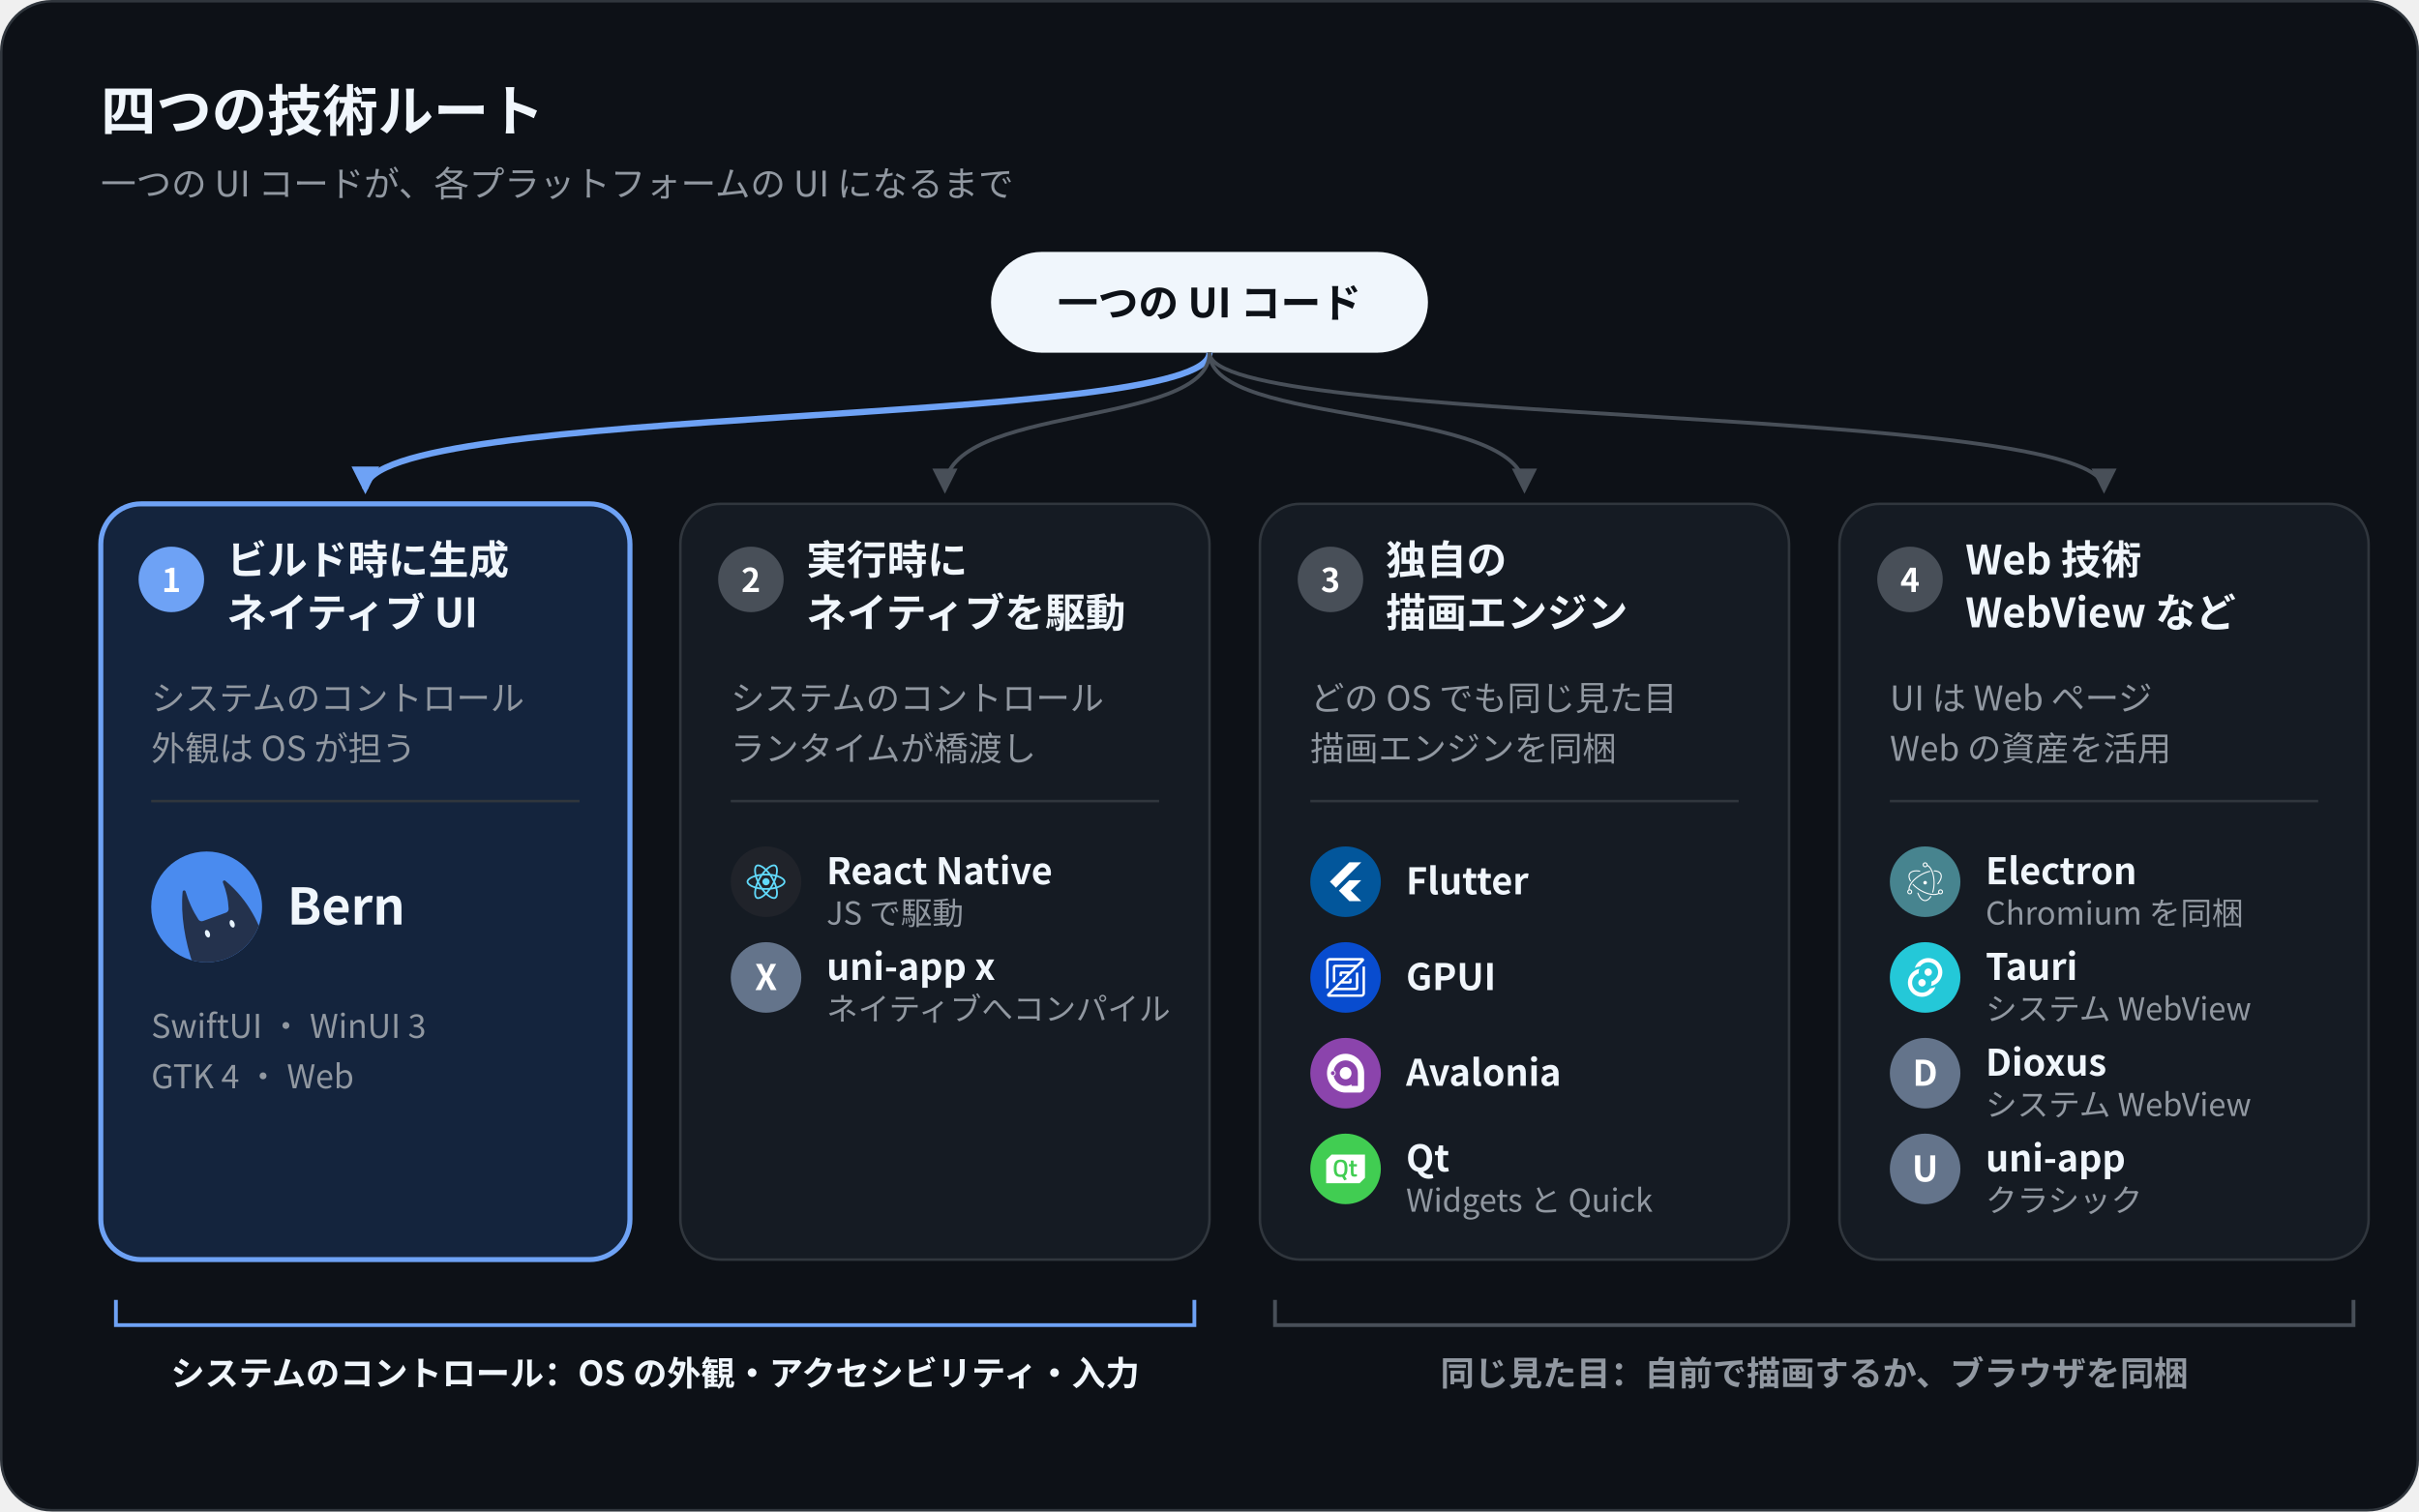
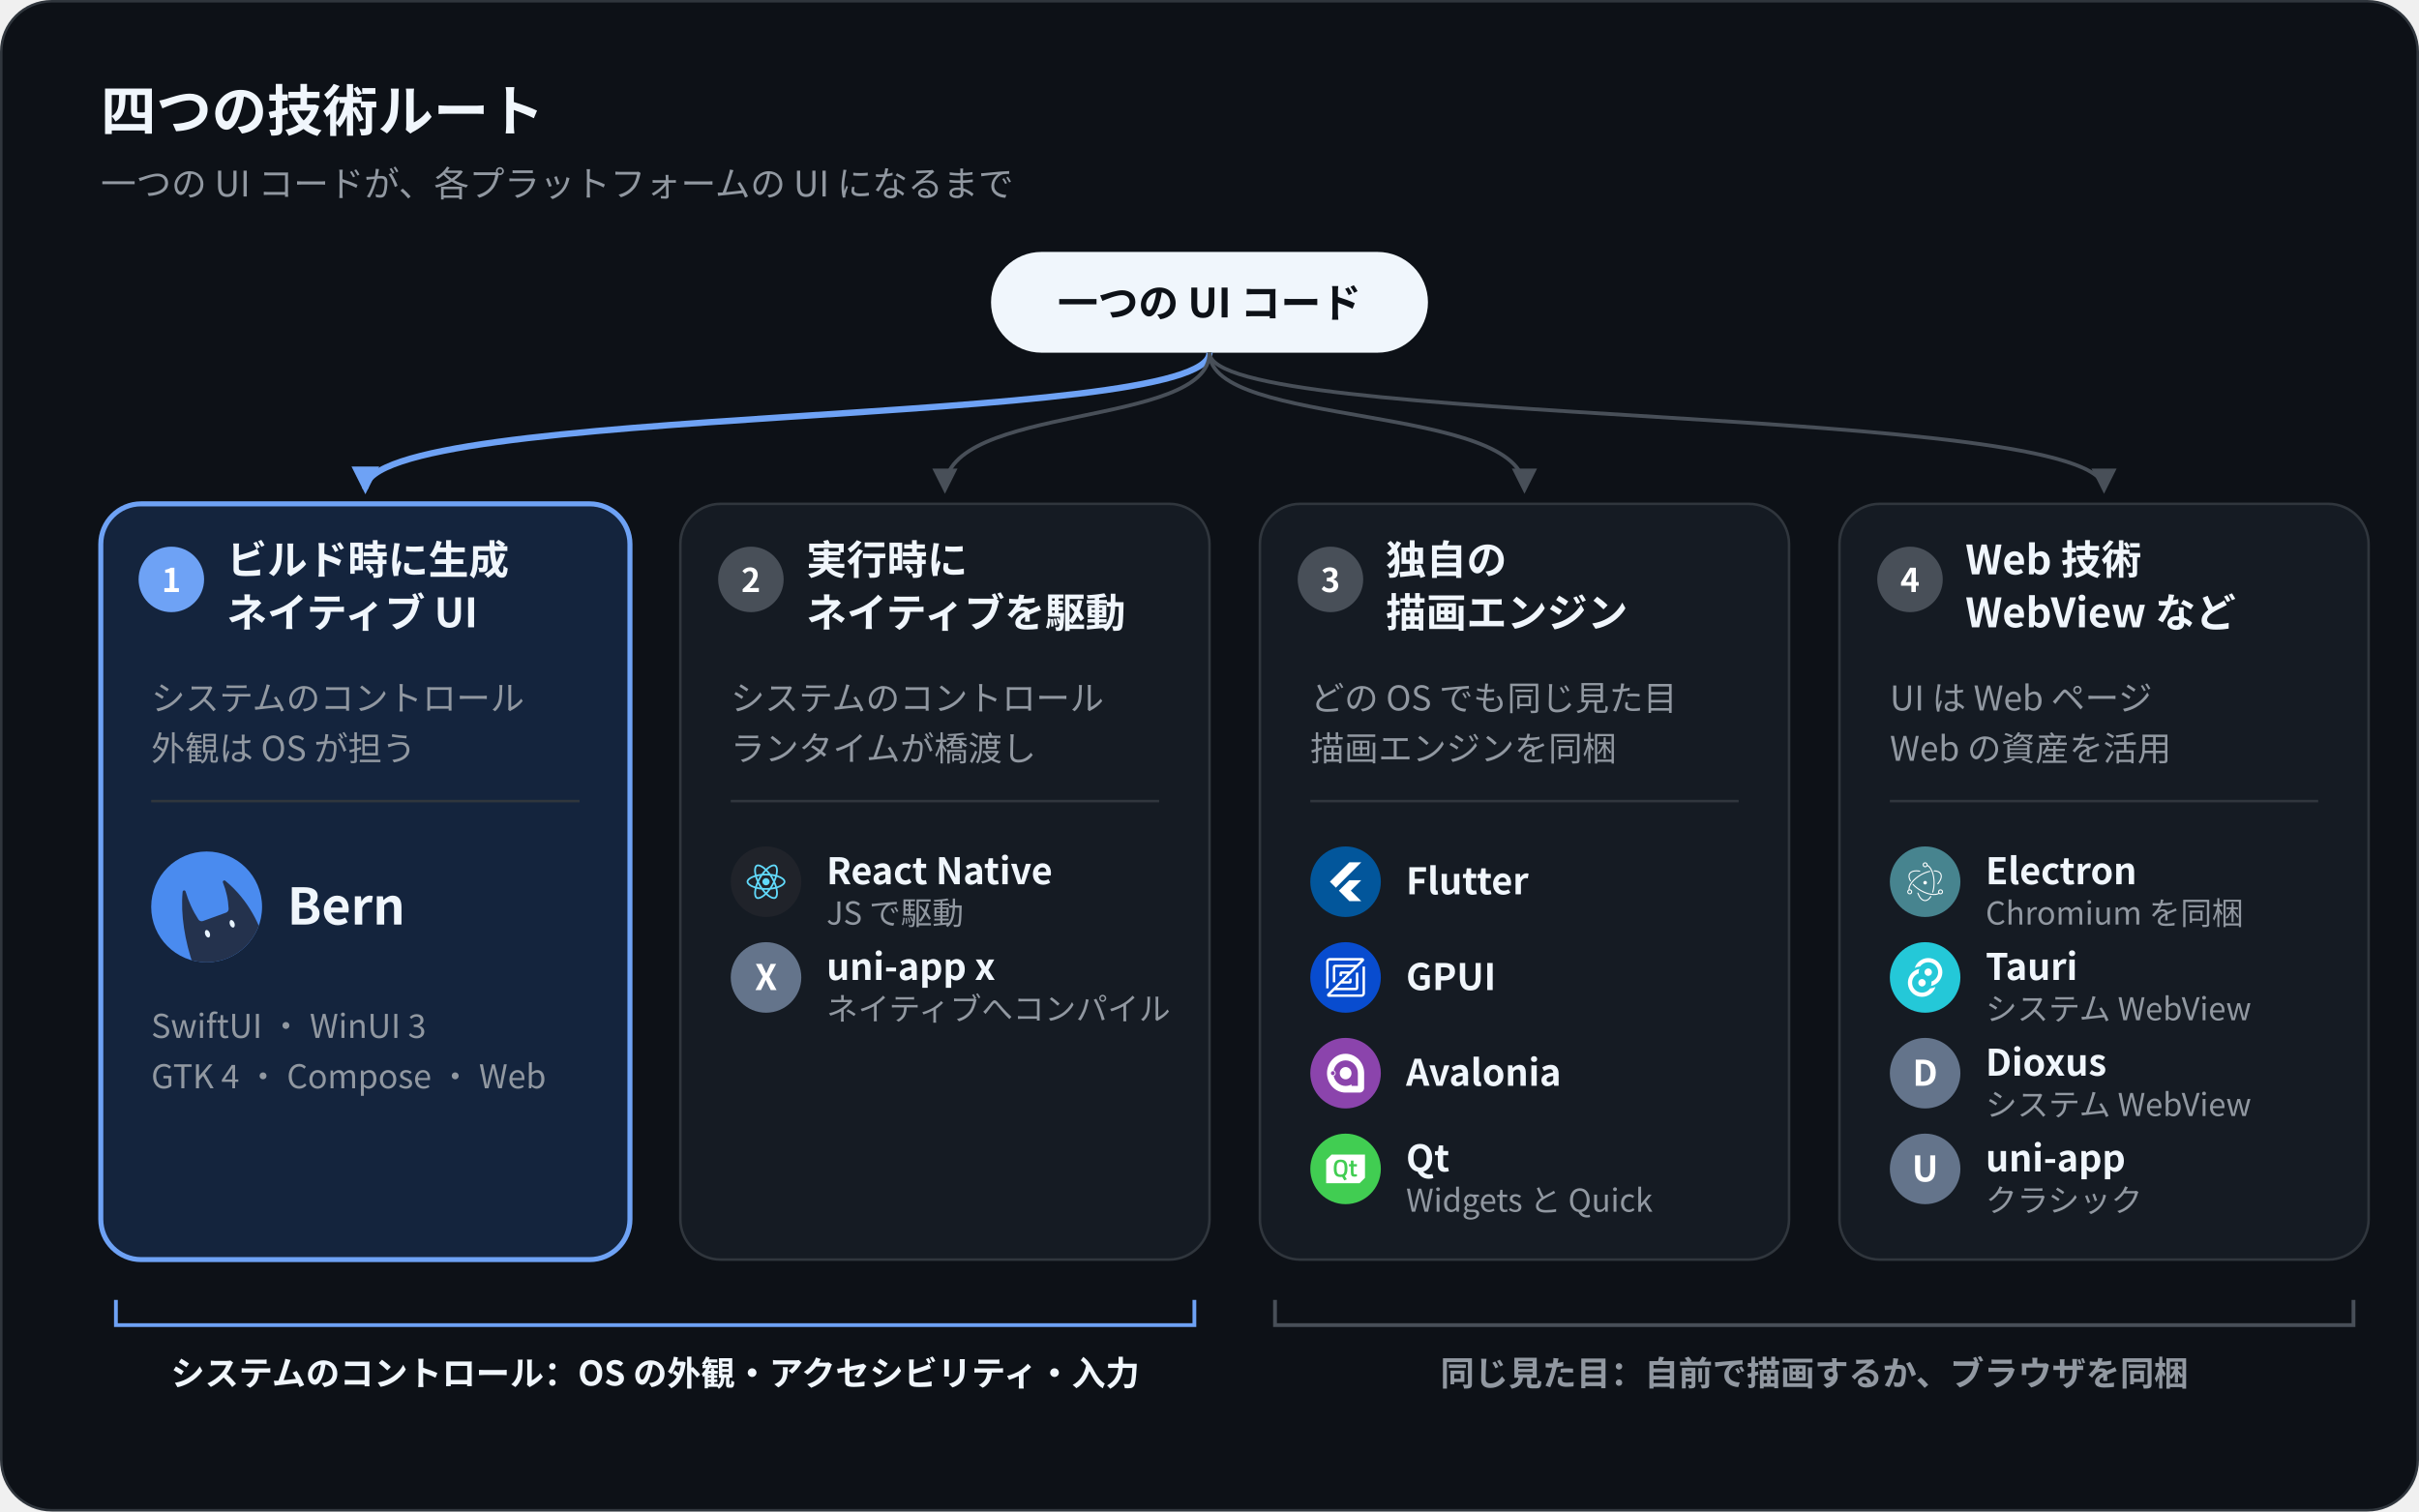
<svg xmlns="http://www.w3.org/2000/svg" viewBox="0 0 960 600" width="960" height="600" font-family="-apple-system, BlinkMacSystemFont, 'Segoe UI', 'PingFang SC', 'Hiragino Sans GB', 'Microsoft YaHei', 'Noto Sans CJK SC', 'Helvetica Neue', Arial, sans-serif">
  <defs>
    <symbol id="bern-logo" viewBox="0 0 1024 1024">
      <defs>
        <clipPath id="bern-symbol-disc">
          <circle cx="512" cy="512" r="512" />
        </clipPath>
      </defs>
      <g clip-path="url(#bern-symbol-disc)">
        <rect width="1024" height="1024" fill="#4A8BEF" />
        <path fill="#24324D" d="M 290.4 372.1 C 270.7 579.3 309.8 827.6 392.0 1060.0 L 1100 1100 L 1060.0 880.0 C 1013.0 692.2 904.4 451.5 684.3 270.5 A 14 14 0 0 0 662.4 286.5 C 693.7 364.2 711.6 444.8 715.3 529.4 A 36 36 0 0 1 691.6 564.9 C 620.6 590.7 549.5 616.5 478.5 642.4 A 36 36 0 0 1 436.0 628.1 C 383.8 547.6 344.6 461.1 317.8 369.5 A 14 14 0 0 0 290.4 372.1 Z" />
        <ellipse rx="22" ry="36" fill="#E8F4FF" transform="translate(520 760) rotate(-20)" />
        <ellipse rx="22" ry="36" fill="#E8F4FF" transform="translate(748 668) rotate(-20)" />
      </g>
    </symbol>
    <marker id="arrow" viewBox="0 0 10 10" refX="8" refY="5" markerWidth="10" markerHeight="10" markerUnits="userSpaceOnUse" orient="auto-start-reverse">
      <path d="M0 0 L10 5 L0 10 z" fill="#484F58" />
    </marker>
    <marker id="arrow-accent" viewBox="0 0 10 10" refX="8" refY="5" markerWidth="11" markerHeight="11" markerUnits="userSpaceOnUse" orient="auto-start-reverse">
      <path d="M0 0 L10 5 L0 10 z" fill="#6EA2F5" />
    </marker>
  </defs>
  <rect x="0.5" y="0.5" width="959" height="599" rx="20" fill="#0D1117" stroke="#30363D" />
  <text x="40" y="52" font-size="22" font-weight="700" fill="#F0F6FC">四つの技術ルート</text>
  <text x="40" y="78" font-size="14" fill="#9198A1">一つの UI コードが、各プラットフォームの UI になるまで</text>
  <rect x="393.3" y="100" width="173.4" height="40" rx="20" fill="#F0F6FC" />
  <text x="480" y="126" font-size="16" font-weight="600" text-anchor="middle" fill="#0D1117">一つの UI コード</text>
  <path d="M480 140 C 480 170, 145.0 160, 145.0 194" fill="none" stroke="#6EA2F5" stroke-width="2.5" marker-end="url(#arrow-accent)" />
  <rect x="40" y="200" width="210" height="300" rx="16" fill="#14243D" stroke="#6EA2F5" stroke-width="2" />
  <circle cx="68" cy="230" r="13" fill="#6EA2F5" />
  <text x="68" y="235" font-size="13" font-weight="700" text-anchor="middle" fill="#FFFFFF">1</text>
  <text x="90" y="228" font-size="16" font-weight="700" fill="#F0F6FC">ビルド時に生成</text>
  <text x="90" y="249" font-size="16" font-weight="700" fill="#F0F6FC">ネイティブ UI</text>
  <text x="60" y="282" font-size="13.5" fill="#9198A1">システムのコントロール</text>
  <text x="60" y="302" font-size="13.5" fill="#9198A1">外観は OS が担う</text>
  <line x1="60" y1="318" x2="230" y2="318" stroke="#30363D" />
  <use href="#bern-logo" x="60.0" y="338.0" width="44.0" height="44.0" />
  <text x="114" y="367" font-size="20" font-weight="700" fill="#F0F6FC">Bern</text>
  <text x="60" y="412" font-size="13" fill="#9198A1">SwiftUI · WinUI 3</text>
-   <text x="60" y="432" font-size="13" fill="#9198A1">GTK 4 · Web</text>
+   <text x="60" y="432" font-size="13" fill="#9198A1">GTK 4 · Compose · Web</text>
  <path d="M480 140 C 480 170, 375.0 160, 375.0 194" fill="none" stroke="#484F58" stroke-width="1.5" marker-end="url(#arrow)" />
  <rect x="270" y="200" width="210" height="300" rx="16" fill="#151B23" stroke="#30363D" stroke-width="1" />
  <circle cx="298" cy="230" r="13" fill="#484F58" />
  <text x="298" y="235" font-size="13" font-weight="700" text-anchor="middle" fill="#FFFFFF">2</text>
  <text x="320" y="228" font-size="16" font-weight="700" fill="#F0F6FC">実行時に</text>
  <text x="320" y="249" font-size="16" font-weight="700" fill="#F0F6FC">ネイティブを駆動</text>
  <text x="290" y="282" font-size="13.5" fill="#9198A1">システムのコントロール</text>
  <text x="290" y="302" font-size="13.5" fill="#9198A1">ランタイムが橋渡し</text>
  <line x1="290" y1="318" x2="460" y2="318" stroke="#30363D" />
  <circle cx="304.0" cy="350.0" r="14.0" fill="#20232A" />
  <path d="M14.23 12.004a2.236 2.236 0 0 1-2.235 2.236 2.236 2.236 0 0 1-2.236-2.236 2.236 2.236 0 0 1 2.235-2.236 2.236 2.236 0 0 1 2.236 2.236zm2.648-10.69c-1.346 0-3.107.96-4.888 2.622-1.78-1.653-3.542-2.602-4.887-2.602-.41 0-.783.093-1.106.278-1.375.793-1.683 3.264-.973 6.365C1.98 8.917 0 10.42 0 12.004c0 1.59 1.99 3.097 5.043 4.03-.704 3.113-.39 5.588.988 6.38.32.187.69.275 1.102.275 1.345 0 3.107-.96 4.888-2.624 1.78 1.654 3.542 2.603 4.887 2.603.41 0 .783-.09 1.106-.275 1.374-.792 1.683-3.263.973-6.365C22.02 15.096 24 13.59 24 12.004c0-1.59-1.99-3.097-5.043-4.032.704-3.11.39-5.587-.988-6.38-.318-.184-.688-.277-1.092-.278zm-.005 1.09v.006c.225 0 .406.044.558.127.666.382.955 1.835.73 3.704-.054.46-.142.945-.25 1.44-.96-.236-2.006-.417-3.107-.534-.66-.905-1.345-1.727-2.035-2.447 1.592-1.48 3.087-2.292 4.105-2.295zm-9.77.02c1.012 0 2.514.808 4.11 2.28-.686.72-1.37 1.537-2.02 2.442-1.107.117-2.154.298-3.113.538-.112-.49-.195-.964-.254-1.42-.23-1.868.054-3.32.714-3.707.19-.09.4-.127.563-.132zm4.882 3.05c.455.468.91.992 1.36 1.564-.44-.02-.89-.034-1.345-.034-.46 0-.915.01-1.36.034.44-.572.895-1.096 1.345-1.565zM12 8.1c.74 0 1.477.034 2.202.093.406.582.802 1.203 1.183 1.86.372.64.71 1.29 1.018 1.946-.308.655-.646 1.31-1.013 1.95-.38.66-.773 1.288-1.18 1.87-.728.063-1.466.098-2.21.098-.74 0-1.477-.035-2.202-.093-.406-.582-.802-1.204-1.183-1.86-.372-.64-.71-1.29-1.018-1.946.303-.657.646-1.313 1.013-1.954.38-.66.773-1.286 1.18-1.868.728-.064 1.466-.098 2.21-.098zm-3.635.254c-.24.377-.48.763-.704 1.16-.225.39-.435.782-.635 1.174-.265-.656-.49-1.31-.676-1.947.64-.15 1.315-.283 2.015-.386zm7.26 0c.695.103 1.365.23 2.006.387-.18.632-.405 1.282-.66 1.933-.2-.39-.41-.783-.64-1.174-.225-.392-.465-.774-.705-1.146zm3.063.675c.484.15.944.317 1.375.498 1.732.74 2.852 1.708 2.852 2.476-.005.768-1.125 1.74-2.857 2.475-.42.18-.88.342-1.355.493-.28-.958-.646-1.956-1.1-2.98.45-1.017.81-2.01 1.085-2.964zm-13.395.004c.278.96.645 1.957 1.1 2.98-.45 1.017-.812 2.01-1.086 2.964-.484-.15-.944-.318-1.37-.5-1.732-.737-2.852-1.706-2.852-2.474 0-.768 1.12-1.742 2.852-2.476.42-.18.88-.342 1.356-.494zm11.678 4.28c.265.657.49 1.312.676 1.948-.64.157-1.316.29-2.016.39.24-.375.48-.762.705-1.158.225-.39.435-.788.636-1.18zm-9.945.02c.2.392.41.783.64 1.175.23.39.465.772.705 1.143-.695-.102-1.365-.23-2.006-.386.18-.63.406-1.282.66-1.933zM17.92 16.32c.112.493.2.968.254 1.423.23 1.868-.054 3.32-.714 3.708-.147.09-.338.128-.563.128-1.012 0-2.514-.807-4.11-2.28.686-.72 1.37-1.536 2.02-2.44 1.107-.118 2.154-.3 3.113-.54zm-11.83.01c.96.234 2.006.415 3.107.532.66.905 1.345 1.727 2.035 2.446-1.595 1.483-3.092 2.295-4.11 2.295-.22-.005-.406-.05-.553-.132-.666-.38-.955-1.834-.73-3.703.054-.46.142-.944.25-1.438zm4.56.64c.44.02.89.034 1.345.034.46 0 .915-.01 1.36-.034-.44.572-.895 1.095-1.345 1.565-.455-.47-.91-.993-1.36-1.565z" fill="#61DAFB" transform="translate(296.30 342.30) scale(0.6417)" />
  <text x="328" y="351" font-size="14.5" font-weight="600" fill="#F0F6FC">React Native</text>
  <text x="328" y="367" font-size="12.5" fill="#9198A1">JS で駆動</text>
  <circle cx="304.0" cy="388.0" r="14.0" fill="#64748B" />
  <text x="304.0" y="393.0" text-anchor="middle" font-size="14.0" font-weight="700" fill="#FFFFFF">X</text>
  <text x="328" y="389" font-size="14.5" font-weight="600" fill="#F0F6FC">uni-app x</text>
  <text x="328" y="405" font-size="12.5" fill="#9198A1">ネイティブへコンパイル</text>
  <path d="M480 140 C 480 170, 605.0 160, 605.0 194" fill="none" stroke="#484F58" stroke-width="1.5" marker-end="url(#arrow)" />
  <rect x="500" y="200" width="210" height="300" rx="16" fill="#151B23" stroke="#30363D" stroke-width="1" />
  <circle cx="528" cy="230" r="13" fill="#484F58" />
  <text x="528" y="235" font-size="13" font-weight="700" text-anchor="middle" fill="#FFFFFF">3</text>
  <text x="550" y="228" font-size="16" font-weight="700" fill="#F0F6FC">独自の</text>
  <text x="550" y="249" font-size="16" font-weight="700" fill="#F0F6FC">描画エンジン</text>
  <text x="520" y="282" font-size="13.5" fill="#9198A1">どの OS でも同じ見た目</text>
  <text x="520" y="302" font-size="13.5" fill="#9198A1">描画エンジンを同梱</text>
  <line x1="520" y1="318" x2="690" y2="318" stroke="#30363D" />
  <circle cx="534.0" cy="350.0" r="14.0" fill="#02569B" />
  <path d="M14.314 0L2.3 12 6 15.7 21.684.013h-7.357zm.014 11.072L7.857 17.53l6.47 6.47H21.7l-6.46-6.468 6.46-6.46h-7.37z" fill="#FFFFFF" transform="translate(526.30 342.30) scale(0.6417)" />
  <text x="558" y="355" font-size="14.5" font-weight="600" fill="#F0F6FC">Flutter</text>
  <circle cx="534.0" cy="388.0" r="14.0" fill="#084CCF" />
  <path d="M2.25 1.5a.75.75 0 0 0-.75.75v16.5H0V2.25A2.25 2.25 0 0 1 2.25 0h20.095c1.002 0 1.504 1.212.795 1.92L10.764 14.298h3.486V12.75h1.5v1.922a1.125 1.125 0 0 1-1.125 1.125H9.264l-2.578 2.578h11.689V9h1.5v9.375a1.5 1.5 0 0 1-1.5 1.5H5.185L2.562 22.5H21.75a.75.75 0 0 0 .75-.75V5.25H24v16.5A2.25 2.25 0 0 1 21.75 24H1.655C.653 24 .151 22.788.86 22.08L13.19 9.75H9.75v1.5h-1.5V9.375A1.125 1.125 0 0 1 9.375 8.25h5.314l2.625-2.625H5.625V15h-1.5V5.625a1.5 1.5 0 0 1 1.5-1.5h13.19L21.438 1.5z" fill="#FFFFFF" transform="translate(526.30 380.30) scale(0.6417)" />
  <text x="558" y="393" font-size="14.5" font-weight="600" fill="#F0F6FC">GPUI</text>
  <circle cx="534.0" cy="426.0" r="14.0" fill="#8B44AC" />
  <path d="M12.034 8.208c-2.003 0-3.627 1.696-3.627 3.789s1.624 3.789 3.627 3.789 3.627-1.697 3.627-3.79-1.624-3.788-3.627-3.788m-7.392 2.067c.72.211 1.248.902 1.248 1.722s-.528 1.51-1.248 1.721c.752 3.54 3.776 6.188 7.392 6.188 1.316 0 2.554-.35 3.632-.967v.914h3.94v-7.528a5 5 0 0 0 0-.224v-.104c0-4.369-3.39-7.91-7.572-7.91-3.616 0-6.64 2.648-7.392 6.188m-.5 2.982c.67 0 1.212-.567 1.212-1.266s-.542-1.265-1.212-1.265-1.211.566-1.211 1.265c0 .7.542 1.266 1.211 1.266M20.682 24H11.8C5.549 23.887.515 18.556.515 12c0-6.627 5.143-12 11.487-12 6.241 0 11.32 5.2 11.483 11.678l-.02 9.743C23.3 22.876 22.12 24 20.683 24" fill="#FFFFFF" transform="translate(526.30 418.30) scale(0.6417)" />
  <text x="558" y="431" font-size="14.5" font-weight="600" fill="#F0F6FC">Avalonia</text>
  <circle cx="534.0" cy="464.0" r="14.0" fill="#41CD52" />
  <path d="M21.693 3.162H3.33L0 6.49v14.348h20.671L24 17.51V3.162zM12.785 18.4l-1.562.728-1.35-2.217c-.196.057-.499.09-.924.09-1.579 0-2.683-.425-3.305-1.276-.622-.85-.932-2.2-.932-4.033 0-1.84.319-3.206.949-4.098.63-.892 1.726-1.341 3.288-1.341 1.562 0 2.658.441 3.28 1.333.63.883.94 2.25.94 4.098 0 1.219-.13 2.2-.384 2.945-.261.752-.679 1.325-1.268 1.718zm4.736-1.587c-.858 0-1.447-.196-1.766-.59-.32-.392-.483-1.136-.483-2.232v-3.534H14.11V9.051h1.162V6.843h1.644V9.05h2.094v1.415h-2.094v3.346c0 .622.05 1.03.14 1.227.09.204.326.303.695.303l1.243-.05.073 1.326c-.67.13-1.186.196-1.546.196zm-8.58-9.08c-.95 0-1.604.311-1.963.94-.352.63-.532 1.629-.532 3.011 0 1.374.172 2.364.515 2.953.344.589 1.006.892 1.98.892.973 0 1.628-.295 1.971-.876.335-.58.507-1.57.507-2.953 0-1.39-.172-2.396-.523-3.026-.352-.63-1.006-.94-1.955-.94Z" fill="#FFFFFF" transform="translate(526.30 456.30) scale(0.6417)" />
  <text x="558" y="465" font-size="14.5" font-weight="600" fill="#F0F6FC">Qt</text>
  <text x="558" y="481" font-size="12.5" fill="#9198A1">Widgets と Quick</text>
  <path d="M480 140 C 480 170, 835.0 160, 835.0 194" fill="none" stroke="#484F58" stroke-width="1.5" marker-end="url(#arrow)" />
  <rect x="730" y="200" width="210" height="300" rx="16" fill="#151B23" stroke="#30363D" stroke-width="1" />
  <circle cx="758" cy="230" r="13" fill="#484F58" />
  <text x="758" y="235" font-size="13" font-weight="700" text-anchor="middle" fill="#FFFFFF">4</text>
  <text x="780" y="228" font-size="16" font-weight="700" fill="#F0F6FC">Web 技術</text>
  <text x="780" y="249" font-size="16" font-weight="700" fill="#F0F6FC">WebView など</text>
  <text x="750" y="282" font-size="13.5" fill="#9198A1">UI は Web ページ</text>
  <text x="750" y="302" font-size="13.5" fill="#9198A1">Web の資産を活用</text>
  <line x1="750" y1="318" x2="920" y2="318" stroke="#30363D" />
  <circle cx="764.0" cy="350.0" r="14.0" fill="#47848F" />
  <path d="M12.011 0c-.85 0-1.539.689-1.539 1.539 0 .85.689 1.539 1.539 1.539.595 0 1.11-.338 1.366-.832 2.221 1.268 3.847 5.473 3.847 10.362 0 2.071-.289 4.056-.825 5.769a.322.322 0 0 0 .211.403.322.322 0 0 0 .403-.211c.556-1.776.854-3.825.854-5.96 0-5.193-1.772-9.686-4.321-11.003.001-.022.004-.044.004-.067 0-.85-.689-1.539-1.539-1.539zm0 .643a.896.896 0 1 1 0 1.792.896.896 0 1 1 0-1.792zm-5.486 4.305c-2.067.007-3.647.665-4.388 1.948-.738 1.277-.527 2.971.511 4.781a.322.322 0 0 0 .558-.32C2.271 9.727 2.089 8.266 2.694 7.218c.821-1.422 3.033-1.955 5.932-1.427a.322.322 0 0 0 .115-.633c-.784-.143-1.527-.212-2.216-.21zm11.052.018a.322.322 0 0 0-.008.643c1.834.024 3.156.596 3.75 1.626.819 1.419.18 3.595-1.718 5.837a.322.322 0 0 0 .038.454.322.322 0 0 0 .453-.038c2.054-2.426 2.771-4.866 1.784-6.574-.726-1.257-2.26-1.921-4.299-1.947zm-2.698.292a.323.323 0 0 0-.065.007c-1.857.398-3.833 1.175-5.731 2.271-4.57 2.638-7.592 6.495-7.36 9.372-.473.263-.793.766-.793 1.345 0 .85.689 1.539 1.539 1.539.85 0 1.539-.689 1.539-1.539 0-.85-.689-1.539-1.539-1.539-.038 0-.075.003-.113.006-.1-2.56 2.743-6.141 7.048-8.627 1.841-1.063 3.755-1.816 5.545-2.2a.322.322 0 0 0-.07-.636zm-2.879 6.236a1.119 1.119 0 0 0-.224.025c-.601.13-.983.723-.853 1.324.13.601.723.983 1.324.853.601-.13.983-.723.853-1.324-.114-.526-.582-.884-1.099-.879zM4.532 13.341a.321.321 0 0 0-.232.084.321.321 0 0 0-.021.454c1.268 1.394 2.916 2.701 4.795 3.786 4.415 2.549 9.106 3.285 11.561 1.839a1.53 1.53 0 0 0 .897.29c.85 0 1.539-.689 1.539-1.539 0-.85-.689-1.539-1.539-1.539-.85 0-1.539.689-1.539 1.539 0 .276.074.534.201.758-2.245 1.214-6.631.5-10.798-1.905-1.823-1.052-3.418-2.318-4.64-3.661a.321.321 0 0 0-.223-.105zm-2.063 4.017a.896.896 0 1 1 0 1.792.896.896 0 1 1 0-1.792zm19.062 0a.896.896 0 1 1 0 1.792.891.891 0 0 1-.586-.219c-.003-.004-.004-.008-.007-.012a.32.32 0 0 0-.096-.091.896.896 0 0 1 .689-1.469zm-14.005 1.368a.322.322 0 0 0-.321.43C8.279 22.154 10.036 24 12.011 24c1.441 0 2.773-.982 3.813-2.711a.322.322 0 0 0-.11-.441.322.322 0 0 0-.442.11c-.934 1.554-2.081 2.399-3.261 2.399-1.641 0-3.208-1.647-4.2-4.418a.322.322 0 0 0-.285-.213z" fill="#FFFFFF" transform="translate(756.30 342.30) scale(0.6417)" />
  <text x="788" y="351" font-size="14.5" font-weight="600" fill="#F0F6FC">Electron</text>
  <text x="788" y="367" font-size="12.5" fill="#9198A1">Chromium を同梱</text>
  <circle cx="764.0" cy="388.0" r="14.0" fill="#24C8D8" />
  <path d="M13.912 0a8.72 8.72 0 0 0-8.308 6.139c1.05-.515 2.18-.845 3.342-.976 2.415-3.363 7.4-3.412 9.88-.097 2.48 3.315 1.025 8.084-2.883 9.45a6.131 6.131 0 0 1-.3 2.762 8.72 8.72 0 0 0 3.01-1.225A8.72 8.72 0 0 0 13.913 0zm.082 6.451a2.284 2.284 0 1 0-.15 4.566 2.284 2.284 0 0 0 .15-4.566zm-5.629.27a8.72 8.72 0 0 0-3.031 1.235 8.72 8.72 0 1 0 13.06 9.913 10.173 10.174 0 0 1-3.343.965 6.125 6.125 0 1 1-7.028-9.343 6.114 6.115 0 0 1 .342-2.772zm1.713 6.27a2.284 2.284 0 0 0-2.284 2.283 2.284 2.284 0 0 0 2.284 2.284 2.284 2.284 0 0 0 2.284-2.284 2.284 2.284 0 0 0-2.284-2.284z" fill="#FFFFFF" transform="translate(756.30 380.30) scale(0.6417)" />
  <text x="788" y="389" font-size="14.5" font-weight="600" fill="#F0F6FC">Tauri</text>
  <text x="788" y="405" font-size="12.5" fill="#9198A1">システム WebView</text>
  <circle cx="764.0" cy="426.0" r="14.0" fill="#64748B" />
  <text x="764.0" y="431.0" text-anchor="middle" font-size="14.0" font-weight="700" fill="#FFFFFF">D</text>
  <text x="788" y="427" font-size="14.5" font-weight="600" fill="#F0F6FC">Dioxus</text>
  <text x="788" y="443" font-size="12.5" fill="#9198A1">システム WebView</text>
  <circle cx="764.0" cy="464.0" r="14.0" fill="#64748B" />
  <text x="764.0" y="469.0" text-anchor="middle" font-size="14.0" font-weight="700" fill="#FFFFFF">U</text>
  <text x="788" y="465" font-size="14.5" font-weight="600" fill="#F0F6FC">uni-app</text>
  <text x="788" y="481" font-size="12.5" fill="#9198A1">クラシック</text>
  <path d="M46 516 v10 h428 v-10" fill="none" stroke="#6EA2F5" stroke-width="1.5" />
  <text x="260.0" y="550" font-size="13.5" font-weight="600" text-anchor="middle" fill="#F0F6FC">システムのコントロール：OS の外観・アクセシビリティ・入力</text>
  <path d="M506 516 v10 h428 v-10" fill="none" stroke="#484F58" stroke-width="1.5" />
  <text x="720.0" y="550" font-size="13.5" font-weight="600" text-anchor="middle" fill="#9198A1">同じ見た目：自前で描画するか、ブラウザを同梱</text>
</svg>
